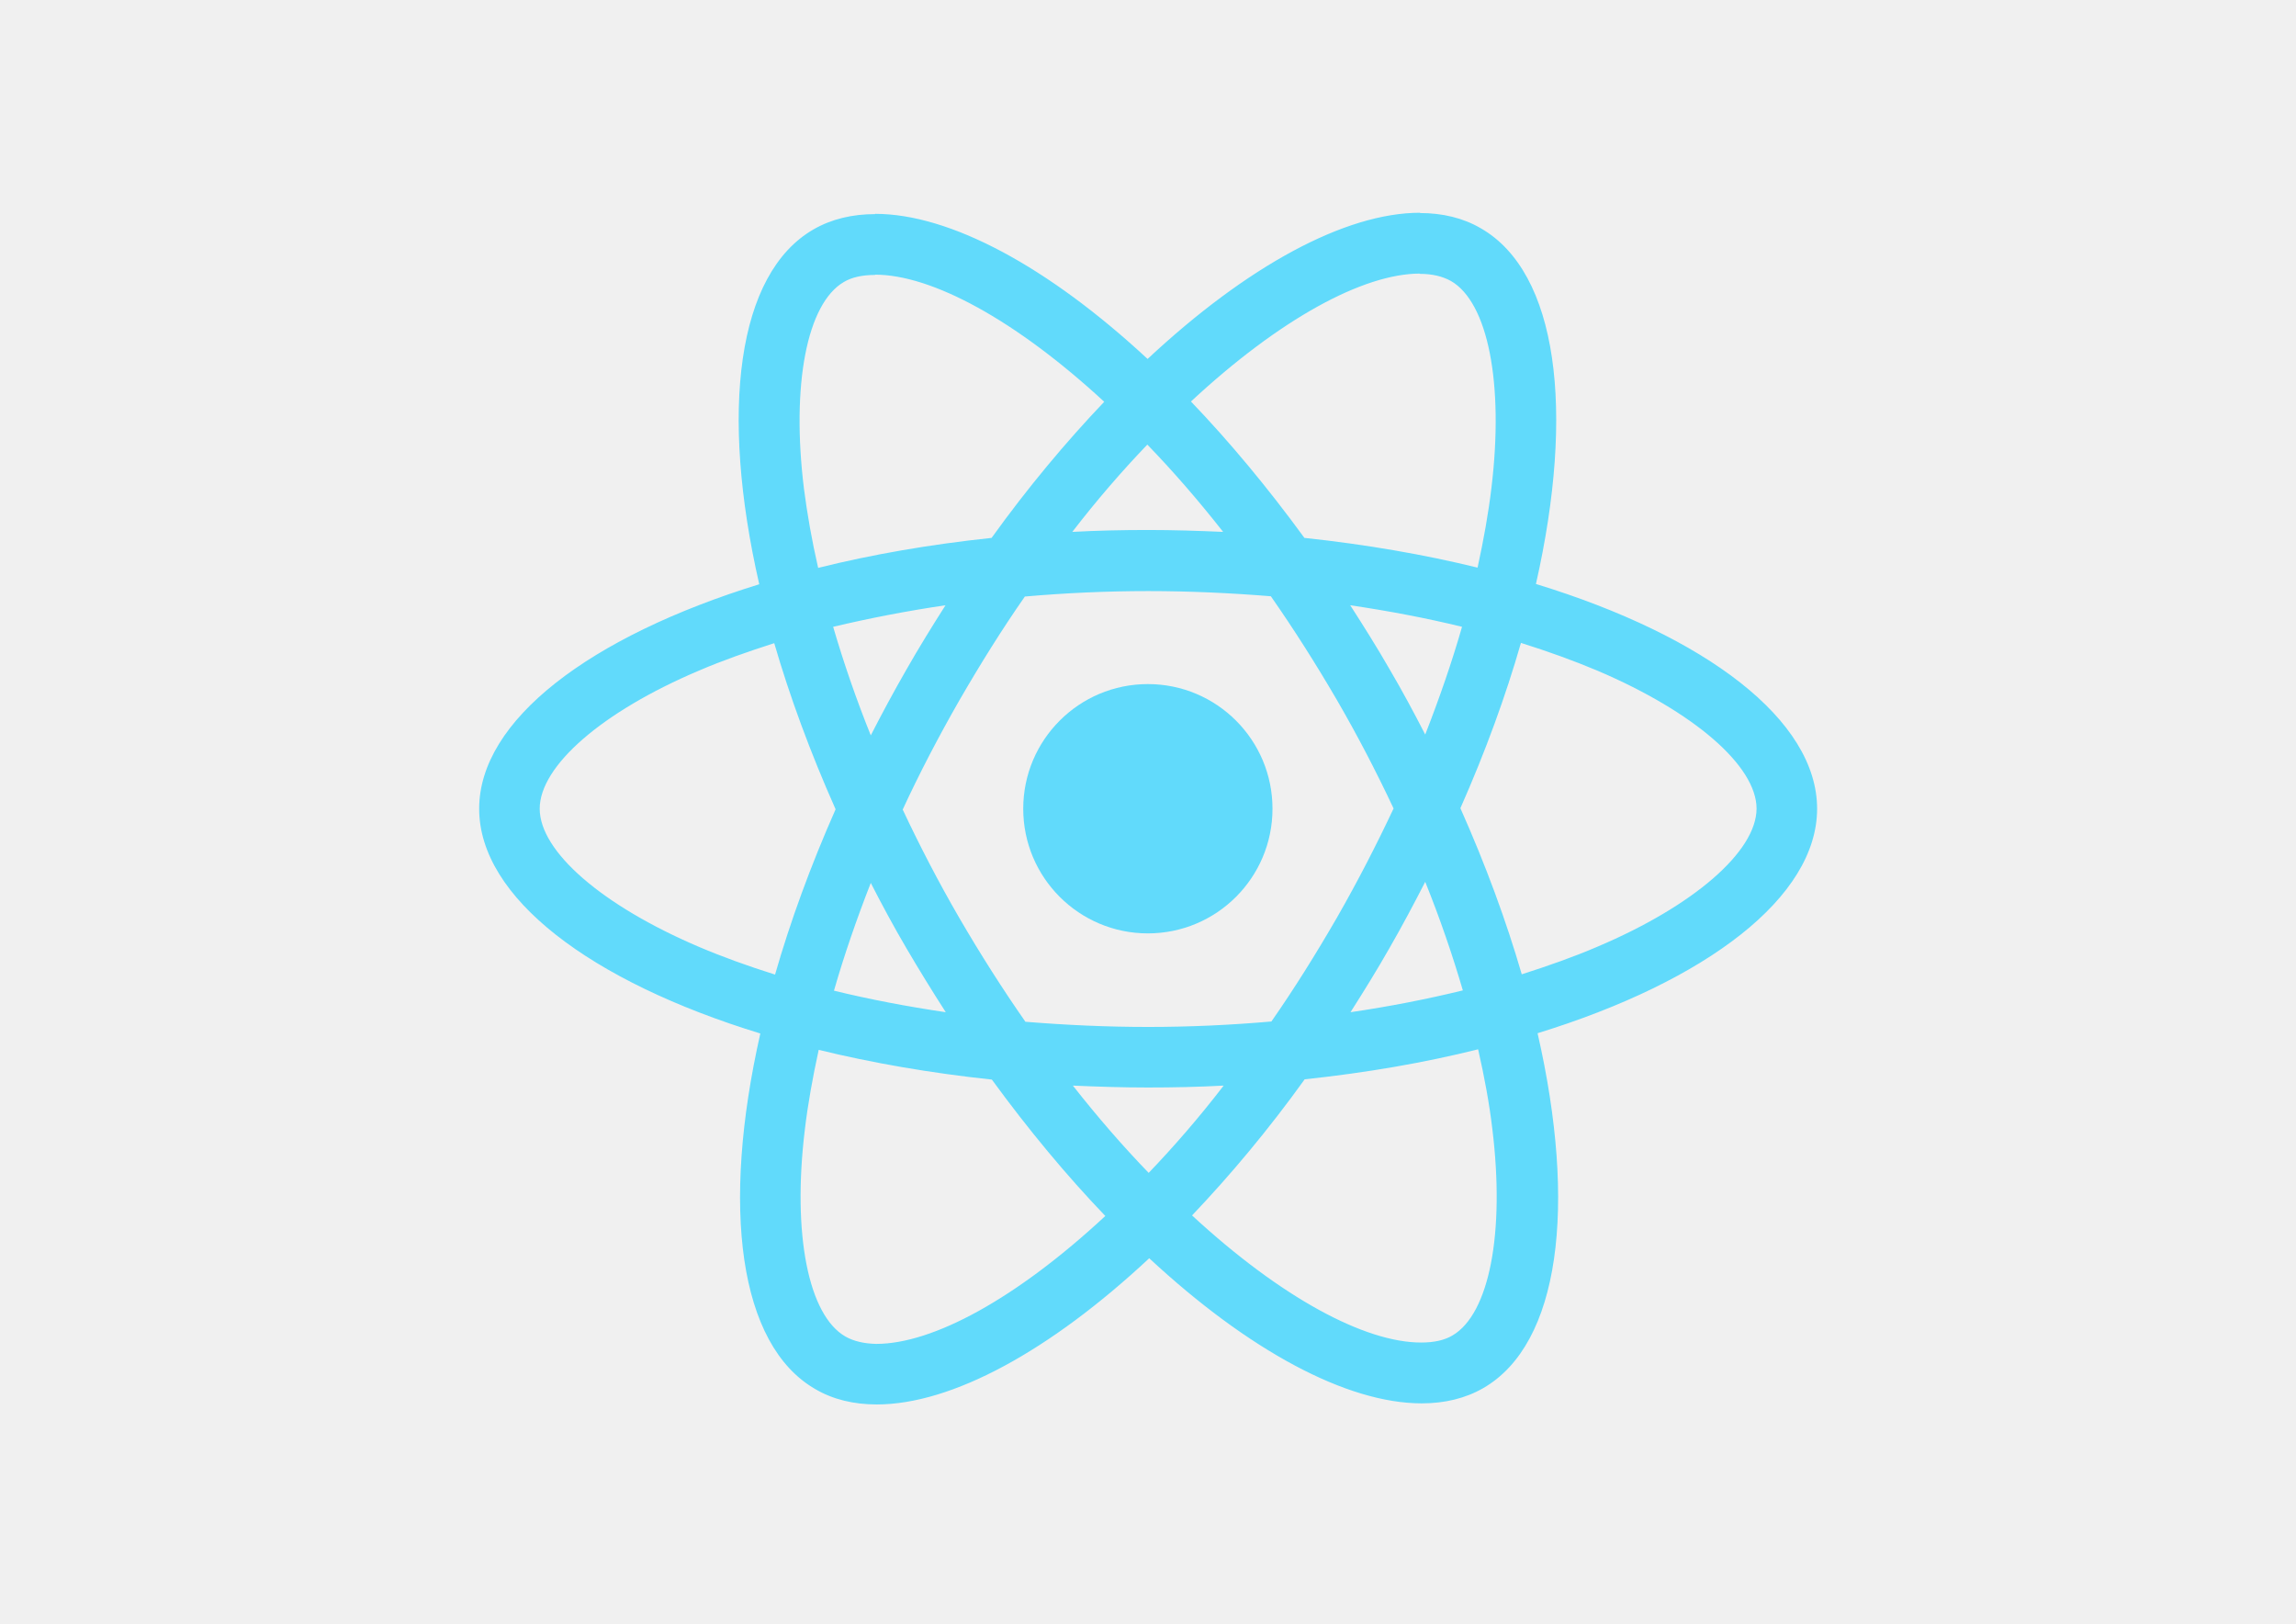
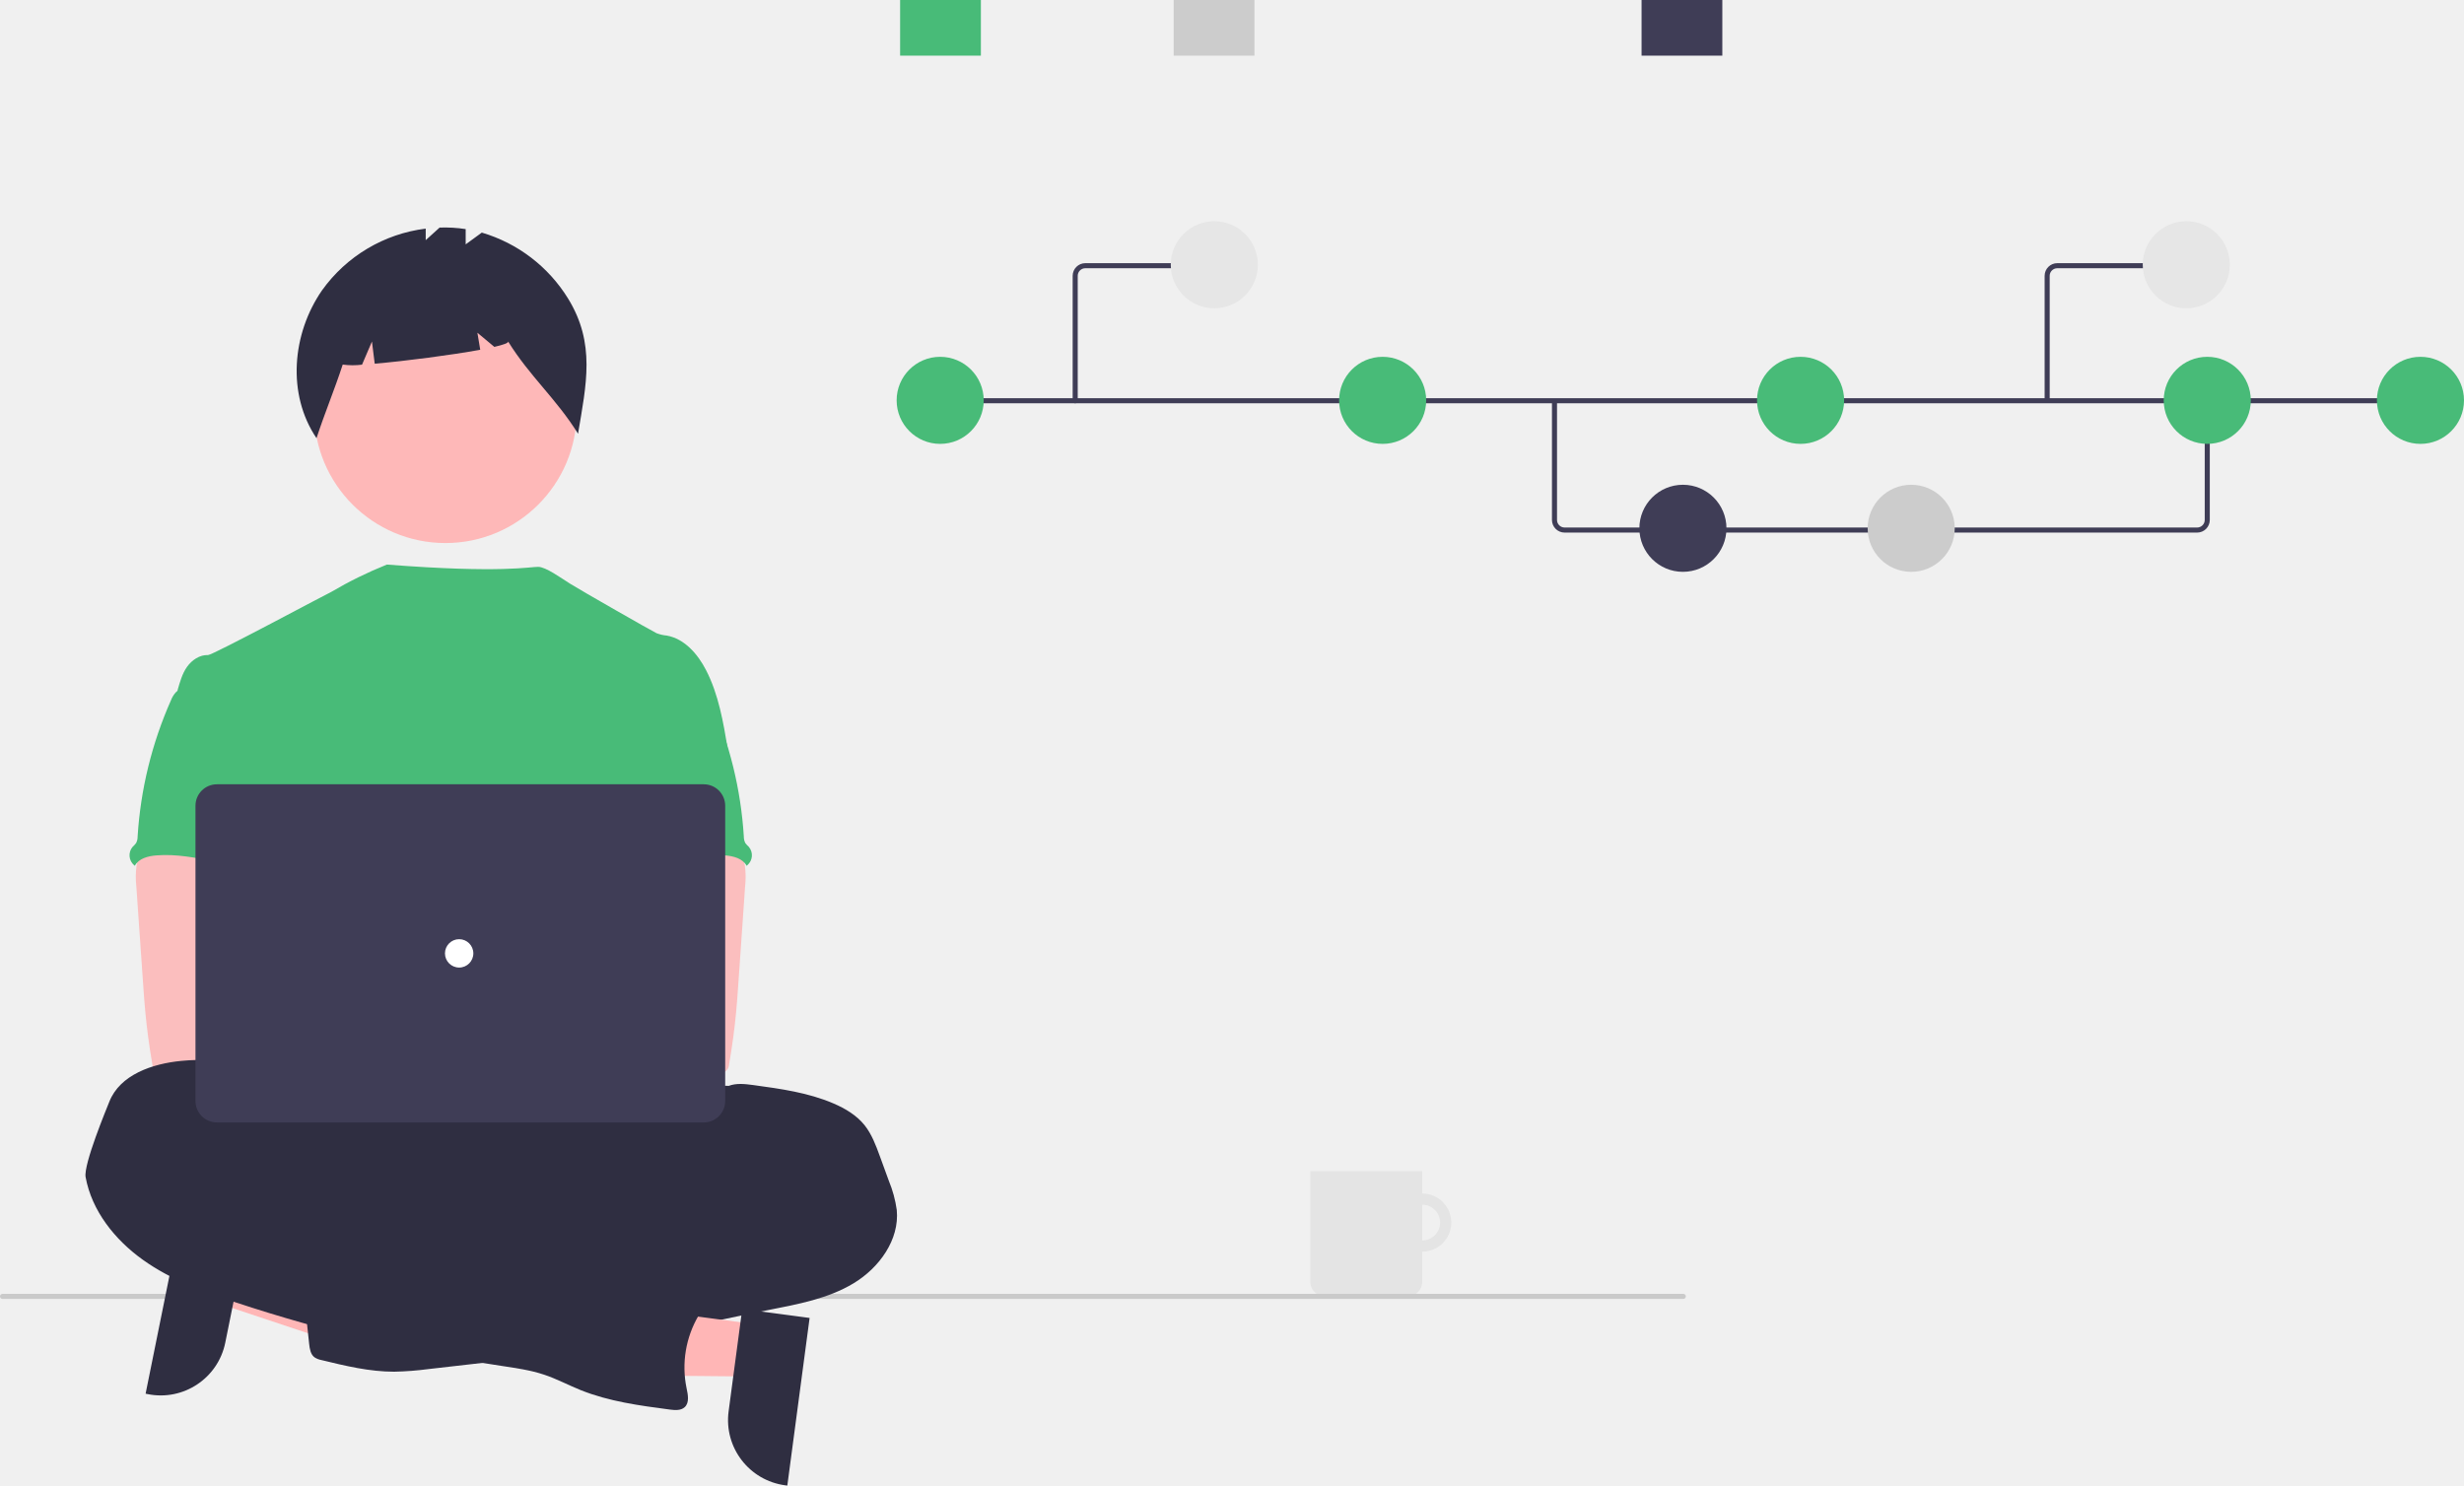
- <svg xmlns="http://www.w3.org/2000/svg" viewBox="0 0 841.9 595.3">
-   <g fill="#61DAFB">
-     <path d="M666.3 296.5c0-32.5-40.7-63.3-103.1-82.4 14.4-63.6 8-114.2-20.2-130.4-6.5-3.8-14.1-5.6-22.4-5.6v22.3c4.6 0 8.3.9 11.4 2.6 13.6 7.8 19.5 37.5 14.9 75.7-1.1 9.4-2.9 19.3-5.1 29.4-19.6-4.8-41-8.5-63.5-10.9-13.5-18.5-27.5-35.3-41.6-50 32.6-30.3 63.2-46.9 84-46.9V78c-27.5 0-63.5 19.6-99.9 53.6-36.4-33.8-72.4-53.2-99.9-53.2v22.3c20.7 0 51.4 16.5 84 46.6-14 14.7-28 31.4-41.3 49.9-22.6 2.4-44 6.1-63.6 11-2.3-10-4-19.7-5.2-29-4.7-38.2 1.1-67.9 14.6-75.8 3-1.8 6.9-2.6 11.5-2.6V78.5c-8.4 0-16 1.8-22.6 5.6-28.1 16.2-34.4 66.7-19.9 130.1-62.2 19.2-102.7 49.9-102.7 82.3 0 32.5 40.7 63.3 103.1 82.4-14.4 63.6-8 114.2 20.2 130.4 6.5 3.8 14.1 5.6 22.5 5.6 27.5 0 63.5-19.6 99.9-53.6 36.4 33.8 72.4 53.2 99.9 53.2 8.4 0 16-1.8 22.6-5.6 28.1-16.2 34.4-66.7 19.9-130.1 62-19.1 102.5-49.9 102.5-82.3zm-130.2-66.7c-3.7 12.9-8.3 26.2-13.5 39.5-4.1-8-8.4-16-13.1-24-4.6-8-9.5-15.8-14.4-23.4 14.2 2.1 27.9 4.7 41 7.9zm-45.8 106.5c-7.8 13.5-15.8 26.3-24.1 38.2-14.9 1.3-30 2-45.2 2-15.1 0-30.2-.7-45-1.9-8.3-11.9-16.4-24.6-24.2-38-7.6-13.1-14.5-26.4-20.8-39.8 6.2-13.4 13.2-26.8 20.7-39.9 7.8-13.5 15.8-26.3 24.1-38.2 14.9-1.3 30-2 45.2-2 15.1 0 30.2.7 45 1.9 8.3 11.9 16.4 24.6 24.2 38 7.6 13.1 14.5 26.4 20.8 39.8-6.3 13.4-13.2 26.8-20.7 39.9zm32.3-13c5.4 13.4 10 26.8 13.8 39.8-13.1 3.2-26.9 5.9-41.2 8 4.9-7.7 9.8-15.6 14.4-23.7 4.6-8 8.9-16.1 13-24.1zM421.2 430c-9.3-9.6-18.6-20.3-27.8-32 9 .4 18.2.7 27.5.7 9.4 0 18.7-.2 27.8-.7-9 11.7-18.3 22.4-27.5 32zm-74.4-58.9c-14.2-2.1-27.9-4.7-41-7.9 3.7-12.9 8.3-26.2 13.5-39.5 4.1 8 8.4 16 13.1 24 4.7 8 9.5 15.8 14.4 23.4zM420.7 163c9.3 9.6 18.6 20.3 27.8 32-9-.4-18.2-.7-27.5-.7-9.4 0-18.7.2-27.8.7 9-11.7 18.3-22.4 27.5-32zm-74 58.9c-4.9 7.7-9.8 15.6-14.4 23.7-4.6 8-8.9 16-13 24-5.4-13.4-10-26.8-13.8-39.8 13.1-3.1 26.9-5.8 41.2-7.9zm-90.5 125.2c-35.4-15.1-58.3-34.9-58.3-50.6 0-15.7 22.9-35.6 58.3-50.6 8.6-3.7 18-7 27.7-10.1 5.7 19.6 13.2 40 22.5 60.9-9.2 20.8-16.6 41.1-22.2 60.6-9.9-3.1-19.3-6.5-28-10.2zM310 490c-13.6-7.8-19.5-37.5-14.9-75.7 1.1-9.4 2.9-19.3 5.1-29.4 19.6 4.8 41 8.5 63.5 10.9 13.5 18.5 27.5 35.3 41.6 50-32.6 30.3-63.2 46.9-84 46.9-4.5-.1-8.3-1-11.3-2.7zm237.2-76.2c4.7 38.2-1.1 67.9-14.6 75.8-3 1.8-6.9 2.6-11.5 2.6-20.7 0-51.4-16.5-84-46.6 14-14.7 28-31.4 41.3-49.9 22.6-2.4 44-6.1 63.6-11 2.3 10.1 4.1 19.8 5.2 29.1zm38.5-66.7c-8.6 3.7-18 7-27.7 10.1-5.7-19.6-13.2-40-22.5-60.9 9.2-20.8 16.6-41.1 22.2-60.6 9.9 3.1 19.3 6.5 28.1 10.2 35.4 15.1 58.3 34.9 58.3 50.6-.1 15.7-23 35.6-58.4 50.6zM320.8 78.4z" />
-     <circle cx="420.9" cy="296.5" r="45.7" />
-     <path d="M520.5 78.1z" />
+ <svg xmlns="http://www.w3.org/2000/svg" id="e7334088-53de-4589-99a2-090044ddfc90" data-name="Layer 1" width="973.461" height="587.025" viewBox="0 0 973.461 587.025">
+   <g id="f9b32178-6d95-472d-b482-6662972666de" data-name="Group 100">
+     <path id="f4b94a19-cbe0-459a-95a6-6ea3b3d72055" data-name="Path 1465" d="M675.147,628.1a11.49,11.49,0,1,0,11.49,11.49h0A11.49,11.49,0,0,0,675.147,628.1Zm0,18.561a7.071,7.071,0,1,1,7.071-7.071v0A7.071,7.071,0,0,1,675.147,646.661Z" transform="translate(-113.2693 -156.4874)" fill="#e4e4e4" />
+     <path id="abc0e0b3-f22e-4bee-9929-c6879640924e" data-name="Path 1467" d="M630.954,619.261h44.193v43.739a5.757,5.757,0,0,1-5.757,5.757h-32.679a5.757,5.757,0,0,1-5.757-5.757V619.261Z" transform="translate(-113.2693 -156.4874)" fill="#e4e4e4" />
  </g>
+   <path id="e24b6f19-a0a0-4e73-9cfc-bbb7635ad236" data-name="Path 944" d="M778.403,669.758h-664.237a1.006,1.006,0,0,1,0-2h664.237a1.006,1.006,0,0,1,0,2Z" transform="translate(-113.2693 -156.4874)" fill="#cacaca" />
+   <polygon points="89.41 494.381 85.302 514.694 161.695 540.208 167.759 510.228 89.41 494.381" fill="#ffb6b6" />
+   <path d="M210.36,647.029l-8.091,40.003-0.0.002a26.011,26.011,0,0,1-30.65,20.335l-.828-.168,13.248-65.496Z" transform="translate(-113.2693 -156.4874)" fill="#2f2e41" />
+   <circle id="fd4e5ab9-ffc8-4bbb-9267-3af70c31dae1" data-name="Ellipse 276" cx="175.979" cy="162.713" r="51.871" fill="#feb8b8" />
+   <path id="a8c9bbe2-1461-49cf-8211-f8d251166dc5" data-name="Path 1461" d="M337.697,274.45a59.907,59.907,0,0,0-34.081-26.052l-6.368,4.647v-6.034a55.143,55.143,0,0,0-10.3-.6l-5.494,4.971v-4.558a59.335,59.335,0,0,0-40.932,24.347c-11.931,17.2-13.945,41.129-2.21,58.467,3.221-9.9,7.131-19.189,10.353-29.088a29.299,29.299,0,0,0,7.633.037l3.919-9.145,1.095,8.758c12.148-1.058,30.166-3.382,41.682-5.511l-1.12-6.719,6.7,5.583c3.528-.812,5.623-1.549,5.45-2.112,8.565,13.808,19.047,22.627,27.611,36.435C344.888,308.406,348.632,292.217,337.697,274.45Z" transform="translate(-113.2693 -156.4874)" fill="#2f2e41" />
+   <ellipse id="f6be96d1-713f-4c17-812c-ecd79c56fe95" data-name="Ellipse 260" cx="192.856" cy="464.787" rx="133.56" ry="37.359" fill="#2f2e41" />
+   <path d="M400.808,452.588c-1.784-10.731-3.624-21.668-8.611-31.335-3.278-6.332-8.481-12.366-15.495-13.618a14.99,14.99,0,0,1-4.035-.934c-2.055-.99-29.673-16.756-34.063-19.502-3.769-2.357-9.719-6.722-12.719-6.722-3.018-.066-14.591,2.627-59.76-.904a163.141,163.141,0,0,0-22.01,10.822c-.146-.096-46.882,25.001-48.638,24.935-3.325-.14-6.416,1.989-8.322,4.67-1.906,2.681-2.8,6-3.736,9.209,10.208,22.733,19.548,45.495,29.757,68.228a5.821,5.821,0,0,1,.738,2.8,6.834,6.834,0,0,1-1.27,2.8c-5.006,8.042-4.847,18.157-4.3,27.609.547,9.452,1.224,19.436-3,27.908-1.149,2.326-2.643,4.455-3.736,6.781-2.559,5.268-3.484,22.117-1.989,27.777l187.267,5.365C382.86,587.409,400.808,452.588,400.808,452.588Z" transform="translate(-113.2693 -156.4874)" fill="#48bb78" />
+   <path id="eb41f72e-aba6-4a16-bf55-c7027d2f1a4b" data-name="Path 1421" d="M167.233,498.445a33.063,33.063,0,0,0-.112,8.154l2.684,38.546c.252,3.633.5,7.257.841,10.881.644,7.033,1.606,14.01,2.8,20.977a3.736,3.736,0,0,0,3.829,3.633c11.815,2.5,24.022,2.4,36.08,1.719,18.4-1.027,65.474-2.97,68.35-6.706s1.2-9.779-2.55-12.8-65.871-10.386-65.871-10.386c.607-4.81,2.438-9.34,4.175-13.907,3.12-8.1,6.034-16.466,6.09-25.143s-3.213-17.8-10.321-22.771c-5.847-4.081-13.375-4.838-20.5-4.67-5.184.149-14.141-1.093-18.876.934C170.105,488.556,167.933,494.776,167.233,498.445Z" transform="translate(-113.2693 -156.4874)" fill="#fbbebe" />
+   <path id="a363f2f7-2464-40a1-ad01-344825aa0b75" data-name="Path 1423" d="M401.141,585.578c3.11-1.186,6.538-.757,9.872-.308,10.732,1.466,21.622,2.97,31.569,7.257,4.67,2,9.116,4.67,12.273,8.6,2.8,3.54,4.436,7.874,5.987,12.142l3.587,9.826a47.3,47.3,0,0,1,3.129,11.516c1.121,11.759-6.921,22.845-17.036,28.954s-22.023,8.284-33.624,10.563-23.247,4.8-34.8,7.472a140.086,140.086,0,0,1-16.373,3.222c-12.366,1.4-25.292-.663-37.042,3.428-4.67,1.635-9.256,4.063-14.1,5.193a87.745,87.745,0,0,1-9.751,1.485l-22.238,2.54a121.313,121.313,0,0,1-13.636,1.046c-9.713,0-19.268-2.3-28.7-4.6a7.258,7.258,0,0,1-2.8-1.13c-1.494-1.177-1.821-3.26-2.036-5.146q-1.429-12.525-2.5-25.077c-.224-2.718-.392-5.66,1.093-7.948,1.868-2.8,5.511-3.68,8.836-4.222a230.58,230.58,0,0,1,42.665-2.961c5.426-5.426,14.374-5.454,21.482-8.406a63.897,63.897,0,0,0,7.575-4.119,99.001,99.001,0,0,1,41.59-13.141,38.714,38.714,0,0,0,8.509-1.214c5.5-1.709,10.517-6.361,16.167-5.221.7-1.933,1.186-4.521,2.8-5.847.8-.682,1.793-1.139,2.531-1.868,1.56-1.578,1.7-4.063,1.466-6.267s-.757-4.464-.187-6.613a9.141,9.141,0,0,1,1.037-2.307C391.278,587.595,395.509,585.111,401.141,585.578Z" transform="translate(-113.2693 -156.4874)" fill="#2f2e41" />
+   <path id="b53ad979-99f4-4c6e-a0f8-957060c42096" data-name="Path 1430" d="M182.88,429.901a9.667,9.667,0,0,0-2.073,3.316,156.78,156.78,0,0,0-13.169,53.816,5.38,5.38,0,0,1-.607,2.606,11.403,11.403,0,0,1-1.373,1.485,5.156,5.156,0,0,0,.617,7.266q.127.107.261.206c1.541-2.9,5.23-3.848,8.509-4.1,15.7-1.242,31.036,6.062,46.783,5.511-1.111-3.839-2.709-7.528-3.615-11.413-4.007-17.251,5.987-36.033-.14-52.649-1.224-3.325-3.269-6.594-6.491-8.051a17.291,17.291,0,0,0-4.156-1.1c-3.979-.719-11.9-3.792-15.747-2.559-1.42.458-1.98,1.793-3.157,2.6C186.734,427.977,184.362,428.397,182.88,429.901Z" transform="translate(-113.2693 -156.4874)" fill="#48bb78" />
+   <path id="a1197c30-bfd4-4098-bcf9-2468e7a33bf1" data-name="Path 1421" d="M400.921,486.906c-4.735-2.027-13.692-.785-18.876-.934-7.125-.168-14.653.589-20.5,4.67-7.108,4.971-10.377,14.094-10.321,22.771s2.97,17.043,6.09,25.143c1.737,4.567,3.568,9.097,4.175,13.907,0,0-62.121,7.365-65.871,10.386s-5.426,9.064-2.55,12.8,92.615,7.487,104.43,4.987a3.736,3.736,0,0,0,3.829-3.633c1.194-6.967,2.156-13.944,2.8-20.977.341-3.624.589-7.248.841-10.881l2.684-38.546a33.064,33.064,0,0,0-.112-8.154C406.84,494.776,404.668,488.556,400.921,486.906Z" transform="translate(-113.2693 -156.4874)" fill="#fbbebe" />
+   <path id="ebe46053-6aac-4aa7-8615-21a6fa79538d" data-name="Path 1430" d="M386.251,426.835c-1.177-.807-1.737-2.142-3.157-2.6-3.847-1.233-11.768,1.84-15.747,2.559a17.291,17.291,0,0,0-4.156,1.1c-3.222,1.457-5.267,4.726-6.491,8.051-6.127,16.616,3.867,35.398-.14,52.649-.906,3.885-2.504,7.574-3.615,11.413,15.747.551,31.083-6.753,46.783-5.511,3.279.252,6.968,1.2,8.509,4.1q.134-.099.261-.206a5.156,5.156,0,0,0,.617-7.266,11.401,11.401,0,0,1-1.373-1.485,5.38,5.38,0,0,1-.607-2.606,156.78,156.78,0,0,0-13.169-53.816,9.667,9.667,0,0,0-2.073-3.316C390.411,428.397,388.039,427.977,386.251,426.835Z" transform="translate(-113.2693 -156.4874)" fill="#48bb78" />
+   <polygon points="299.243 523.378 296.513 543.921 215.975 543.166 220.005 512.846 299.243 523.378" fill="#ffb6b6" />
+   <path d="M433.122,677.272l-8.804,66.24-.838-.111a26.011,26.011,0,0,1-22.356-29.208l0-.002,5.377-40.457Z" transform="translate(-113.2693 -156.4874)" fill="#2f2e41" />
+   <path id="a0b0f7ea-4ed9-4447-aa64-e2335b2c3196" data-name="Path 1427" d="M223.039,595.974c0,.934-1.466,0-1.6-1-1.027-7.556-7.024-13.786-14.01-16.812s-14.944-3.185-22.509-2.466c-11.441,1.083-24.284,5.464-28.468,16.158-.99,2.5-10.264,24.76-9.359,29.766,2.438,13.356,11.572,24.779,22.64,32.69s24,12.637,36.9,16.9a639.949,639.949,0,0,0,104.607,24.984c5.753.869,11.563,1.672,17.073,3.521,4.931,1.653,9.545,4.128,14.365,6.071,11.208,4.5,23.266,6.108,35.211,7.687,2.036.262,4.371.448,5.875-.934,1.943-1.8,1.3-4.941.747-7.528a40.488,40.488,0,0,1,4.773-28.729c2-3.362,4.6-6.809,4.222-10.7-.448-4.539-4.969-7.752-9.471-8.481s-9.078.346-13.6.934a7.285,7.285,0,0,1-4.623-.458,9.235,9.235,0,0,1-1.812-1.606,20.482,20.482,0,0,0-23.854-3.334c-1.672.934-4.2-1.149-5.94-1.933l-19.642-8.892c-22.565-10.208-45.242-20.464-69.115-26.927a14.514,14.514,0,0,1-5.324-2.214c-1.186-.934-2.036-2.2-3.129-3.241-2.382-2.251-5.7-3.148-8.555-4.745S222.385,599.177,223.039,595.974Z" transform="translate(-113.2693 -156.4874)" fill="#2f2e41" />
+   <circle cx="160.617" cy="411.99" r="14" fill="#fbbebe" />
+   <circle cx="191.617" cy="411.99" r="14" fill="#fbbebe" />
+   <path d="M391.305,600.024H198.966a8.48,8.48,0,0,1-8.47-8.47V474.868a8.48,8.48,0,0,1,8.47-8.47H391.305a8.48,8.48,0,0,1,8.47,8.47V591.555A8.48,8.48,0,0,1,391.305,600.024Z" transform="translate(-113.2693 -156.4874)" fill="#3f3d56" />
+   <circle id="e793da3b-cee2-4a15-ae11-6dab45a6c728" data-name="Ellipse 263" cx="181.399" cy="376.724" r="5.604" fill="#fff" />
+   <path d="M981.299,366.94H731.406a5.006,5.006,0,0,1-5-5V314.84h2v47.1a3.003,3.003,0,0,0,3,3H981.299a3.003,3.003,0,0,0,3-3V314.51h2v47.429A5.006,5.006,0,0,1,981.299,366.94Z" transform="translate(-113.2693 -156.4874)" fill="#3f3d56" />
+   <rect x="371.397" y="157.352" width="587.22" height="2" fill="#3f3d56" />
+   <circle id="a67a4451-c7cc-402c-b29d-5a705f3c9418" data-name="Ellipse 264" cx="371.439" cy="158.196" r="17.202" fill="#48bb78" />
+   <circle id="abdb3fbf-f68e-433e-a33f-153626b38c76" data-name="Ellipse 266" cx="546.244" cy="158.196" r="17.202" fill="#48bb78" />
+   <circle id="ac293633-0933-4e21-a8aa-bc27ca4fbccc" data-name="Ellipse 268" cx="664.876" cy="208.757" r="17.202" fill="#3f3d56" />
+   <circle id="a0cd768d-b738-4d4b-9ab3-78ab535c7573" data-name="Ellipse 269" cx="755.063" cy="208.757" r="17.202" fill="#ccc" />
+   <circle id="b9eb3d2e-31e0-4fe2-be5c-79abb86bc227" data-name="Ellipse 270" cx="711.36" cy="158.196" r="17.202" fill="#48bb78" />
+   <circle id="aa04baac-fce0-420a-b86a-4a97f3079928" data-name="Ellipse 271" cx="956.259" cy="158.196" r="17.202" fill="#48bb78" />
+   <circle id="e92cf92c-058e-415c-ba96-766a57ee18d9" data-name="Ellipse 272" cx="872.029" cy="158.196" r="17.202" fill="#48bb78" />
+   <rect id="ac5bf8cc-574d-4509-9338-881c836fd832" data-name="Rectangle 207" x="648.539" width="31.906" height="21.99" fill="#3f3d56" />
+   <rect id="ad5a043d-52f1-4931-b771-e4991ef7f7f7" data-name="Rectangle 208" x="355.612" width="31.906" height="21.99" fill="#48bb78" />
+   <rect id="e5d95e83-bdd9-4322-95a9-5a9c4b449a8f" data-name="Rectangle 209" x="463.685" width="31.906" height="21.99" fill="#ccc" />
+   <path d="M538.051,315.84a1,1,0,0,1-1-1V265.477a5.006,5.006,0,0,1,5-5h48.675a1,1,0,0,1,0,2h-48.675a3.003,3.003,0,0,0-3,3v49.362A1,1,0,0,1,538.051,315.84Z" transform="translate(-113.2693 -156.4874)" fill="#3f3d56" />
+   <circle id="b0a7c1c1-8f27-441f-a84a-e44462cc473e" data-name="Ellipse 265" cx="479.744" cy="104.616" r="17.202" fill="#e6e6e6" />
+   <path d="M923.051,314.84h-2V265.477a5.006,5.006,0,0,1,5-5h48.675v2h-48.675a3.003,3.003,0,0,0-3,3Z" transform="translate(-113.2693 -156.4874)" fill="#3f3d56" />
+   <circle id="b3140cf1-cdb8-48ff-81af-ce41ed4f5739" data-name="Ellipse 265" cx="863.744" cy="104.616" r="17.202" fill="#e6e6e6" />
</svg>
